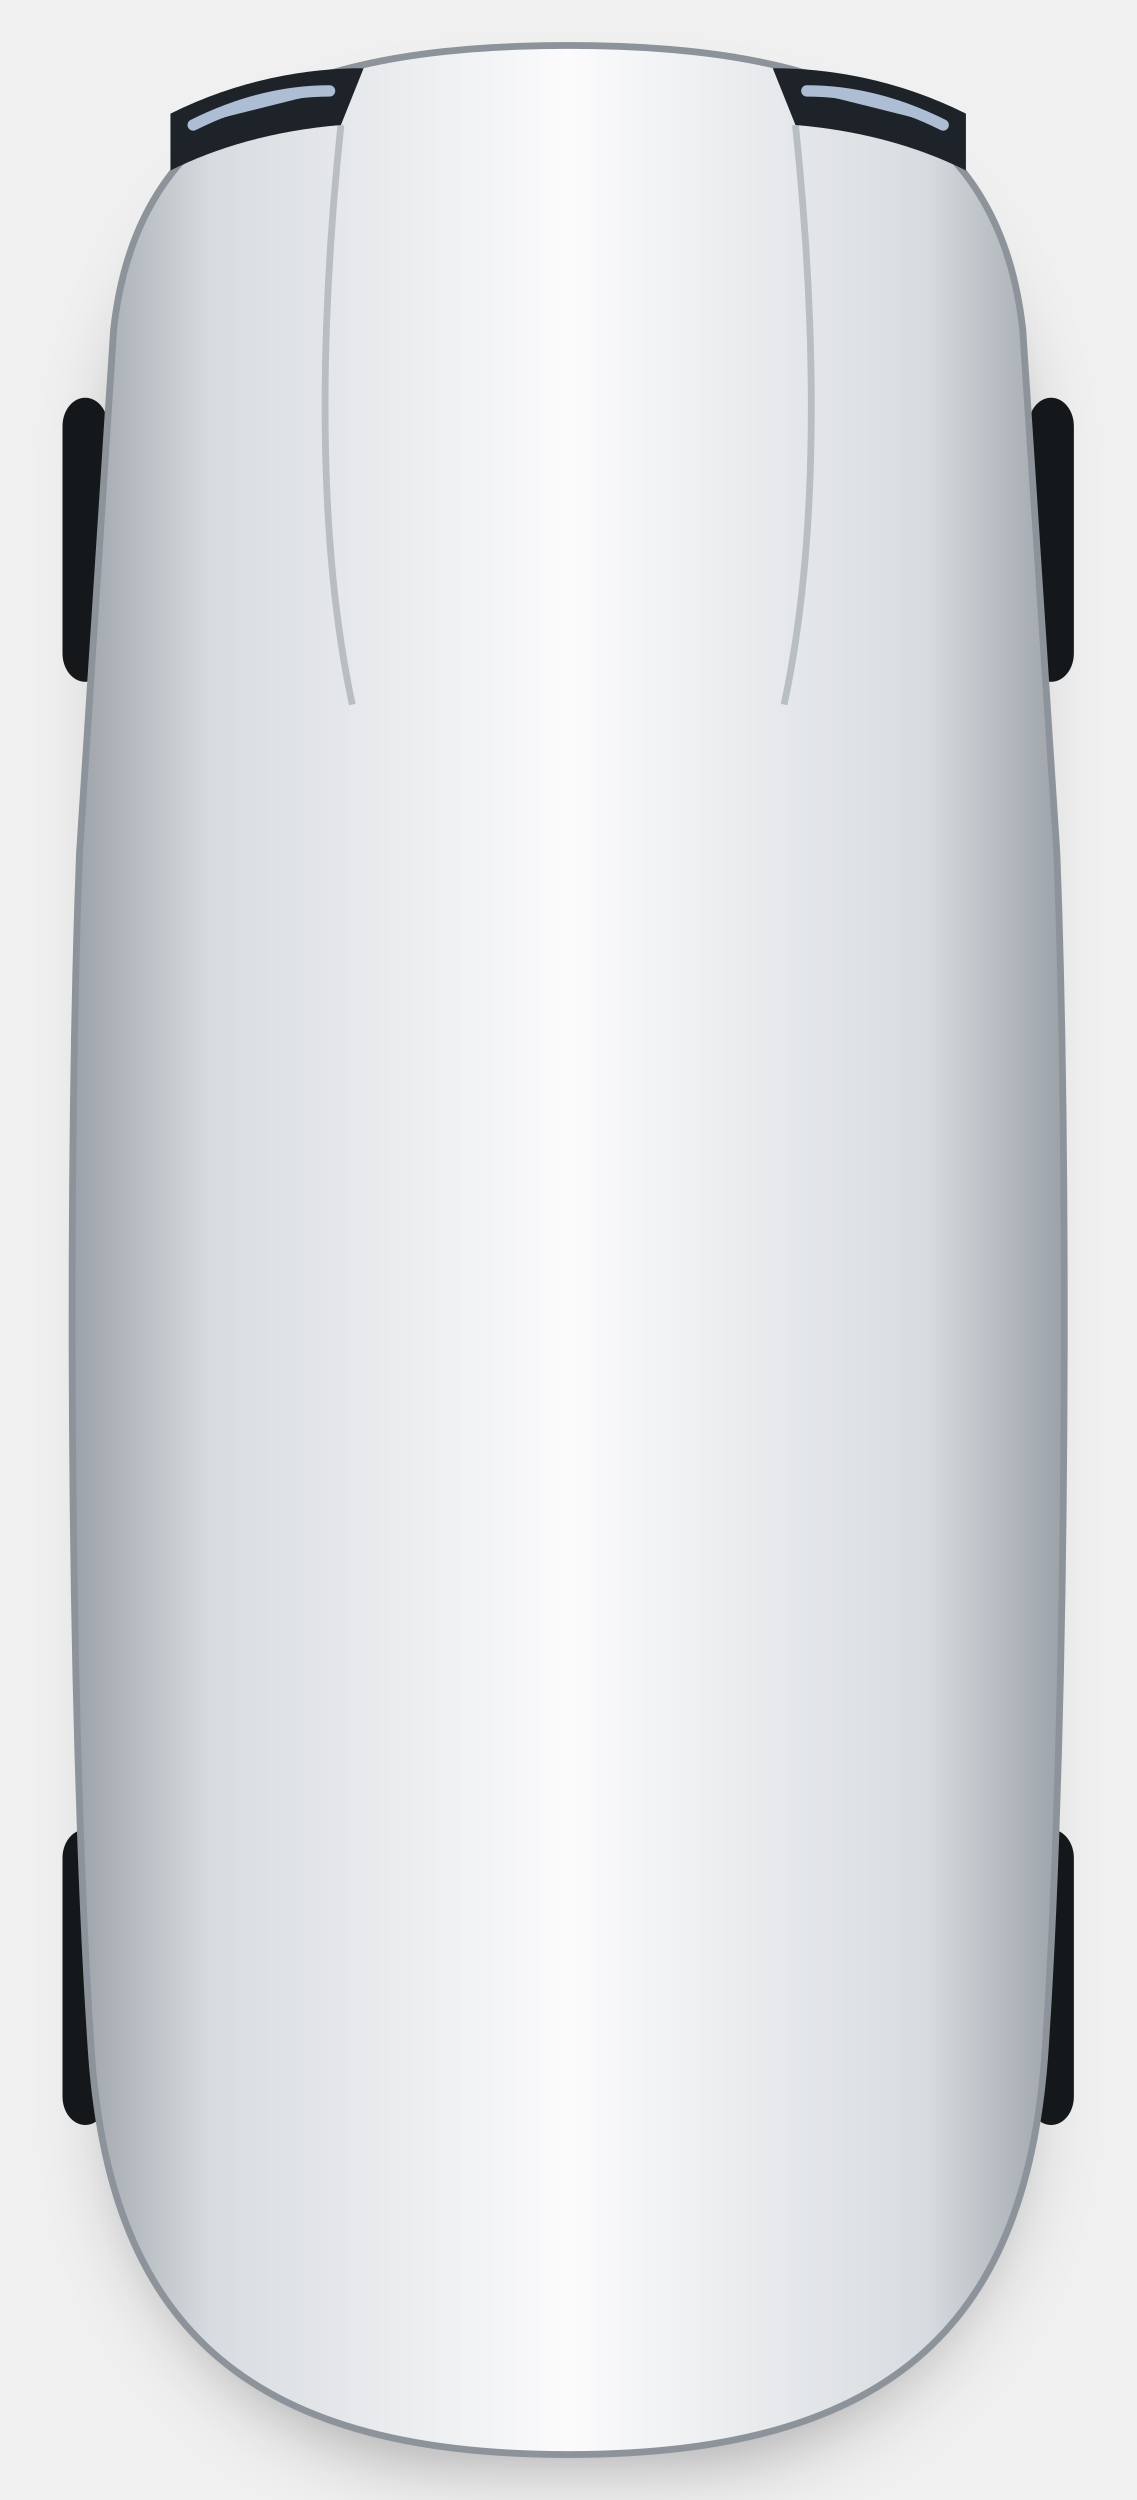
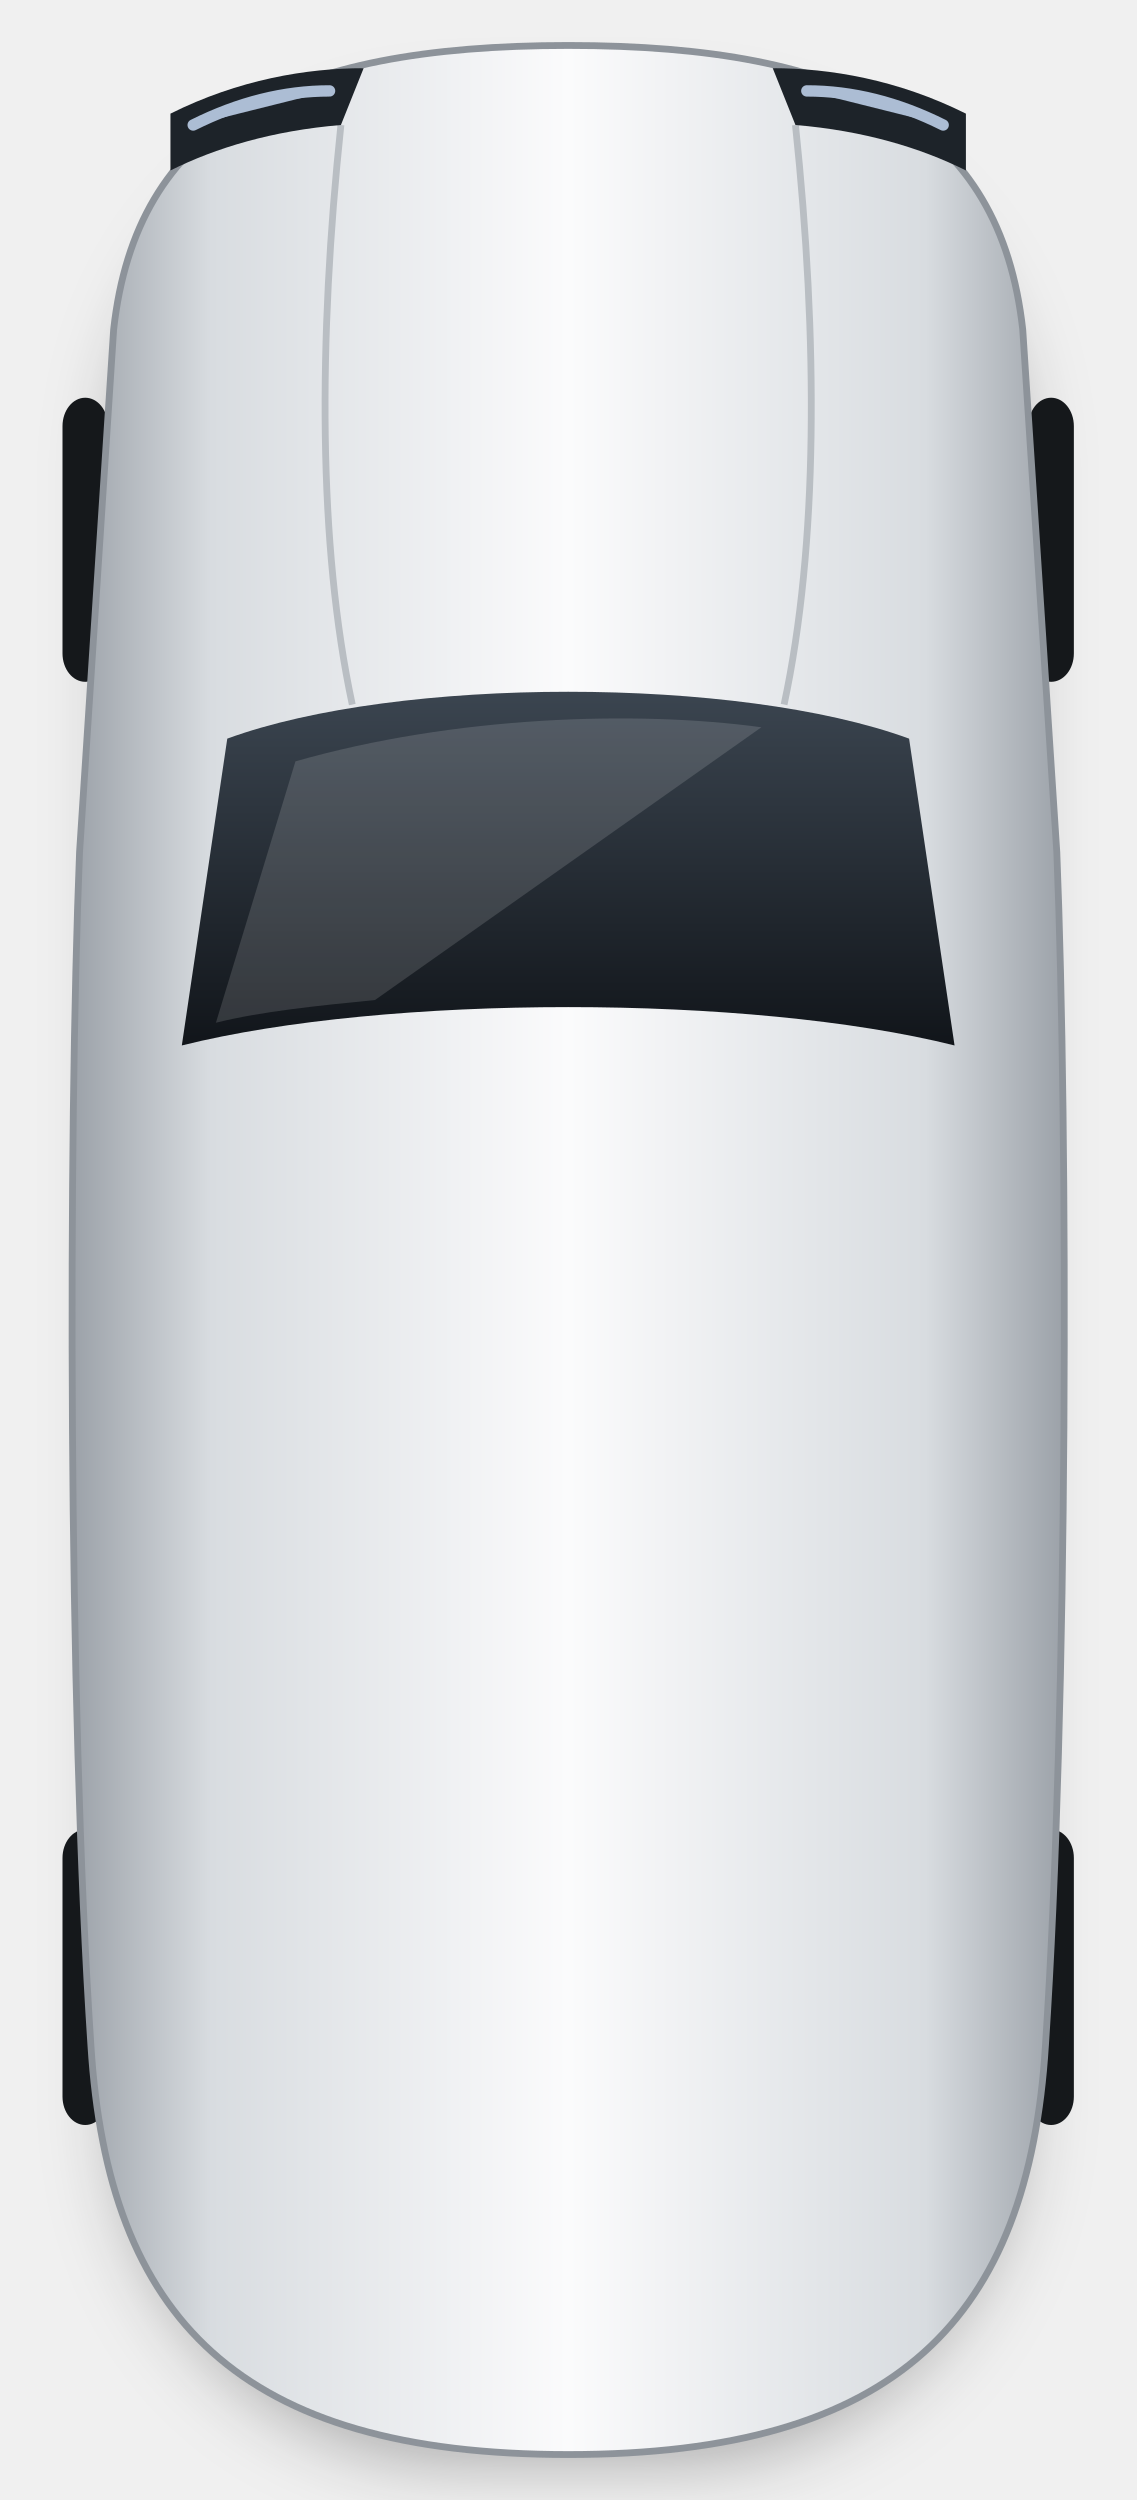
<svg xmlns="http://www.w3.org/2000/svg" viewBox="0 0 200 440" width="200" height="440">
  <defs>
    <linearGradient id="lamina" x1="0" y1="0" x2="1" y2="0">
      <stop offset="0" stop-color="#9ba1a8" />
      <stop offset=".14" stop-color="#d8dce0" />
      <stop offset=".5" stop-color="#fbfbfc" />
      <stop offset=".86" stop-color="#d8dce0" />
      <stop offset="1" stop-color="#9ba1a8" />
    </linearGradient>
    <filter id="sombra" x="-30%" y="-10%" width="160%" height="120%">
      <feGaussianBlur stdDeviation="7" />
    </filter>
+     <linearGradient id="cristal" x1="0" y1="0" x2="0" y2="1">
+       <stop offset="0" stop-color="#3b4550" />
+       <stop offset="1" stop-color="#11151a" />
+     </linearGradient>
  </defs>
  <rect x="22" y="22" width="156" height="410" rx="60" fill="#000" opacity=".35" filter="url(#sombra)" />
  <g fill="#15181b">
    <rect x="11" y="70" width="8" height="50" rx="5" />
    <rect x="181" y="70" width="8" height="50" rx="5" />
    <rect x="11" y="322" width="8" height="52" rx="5" />
    <rect x="181" y="322" width="8" height="52" rx="5" />
  </g>
  <path fill="url(#lamina)" stroke="#8d939a" stroke-width="1.2" d="M100 8C150 8 176 22 180 58L186 150C188 200 188 300 184 360C181 408 158 432 100 432C42 432 19 408 16 360C12 300 12 200 14 150L20 58C24 22 50 8 100 8Z" />
  <path fill="none" stroke="#b9bec3" stroke-width="1.2" d="M60 22C56 60 56 96 62 124M140 22C144 60 144 96 138 124" />
  <path fill="#1d2329" d="M30 20C42 14 54 12 64 12L60 22C48 23 38 26 30 30Z" />
  <path fill="#1d2329" d="M170 20C158 14 146 12 136 12L140 22C152 23 162 26 170 30Z" />
  <path fill="#cfe3ff" opacity=".8" d="M34 22C42 18 50 16 58 16" stroke="#cfe3ff" stroke-width="2" stroke-linecap="round" />
  <path fill="#cfe3ff" opacity=".8" d="M166 22C158 18 150 16 142 16" stroke="#cfe3ff" stroke-width="2" stroke-linecap="round" />
+   <path fill="url(#cristal)" d="M40 130C70 119 130 119 160 130L168 184C132 175 68 175 32 184Z" />
+   <path fill="#fff" opacity=".14" d="M52 134C80 126 112 125 134 128L66 176C56 177 46 178 38 180Z" />
</svg>
